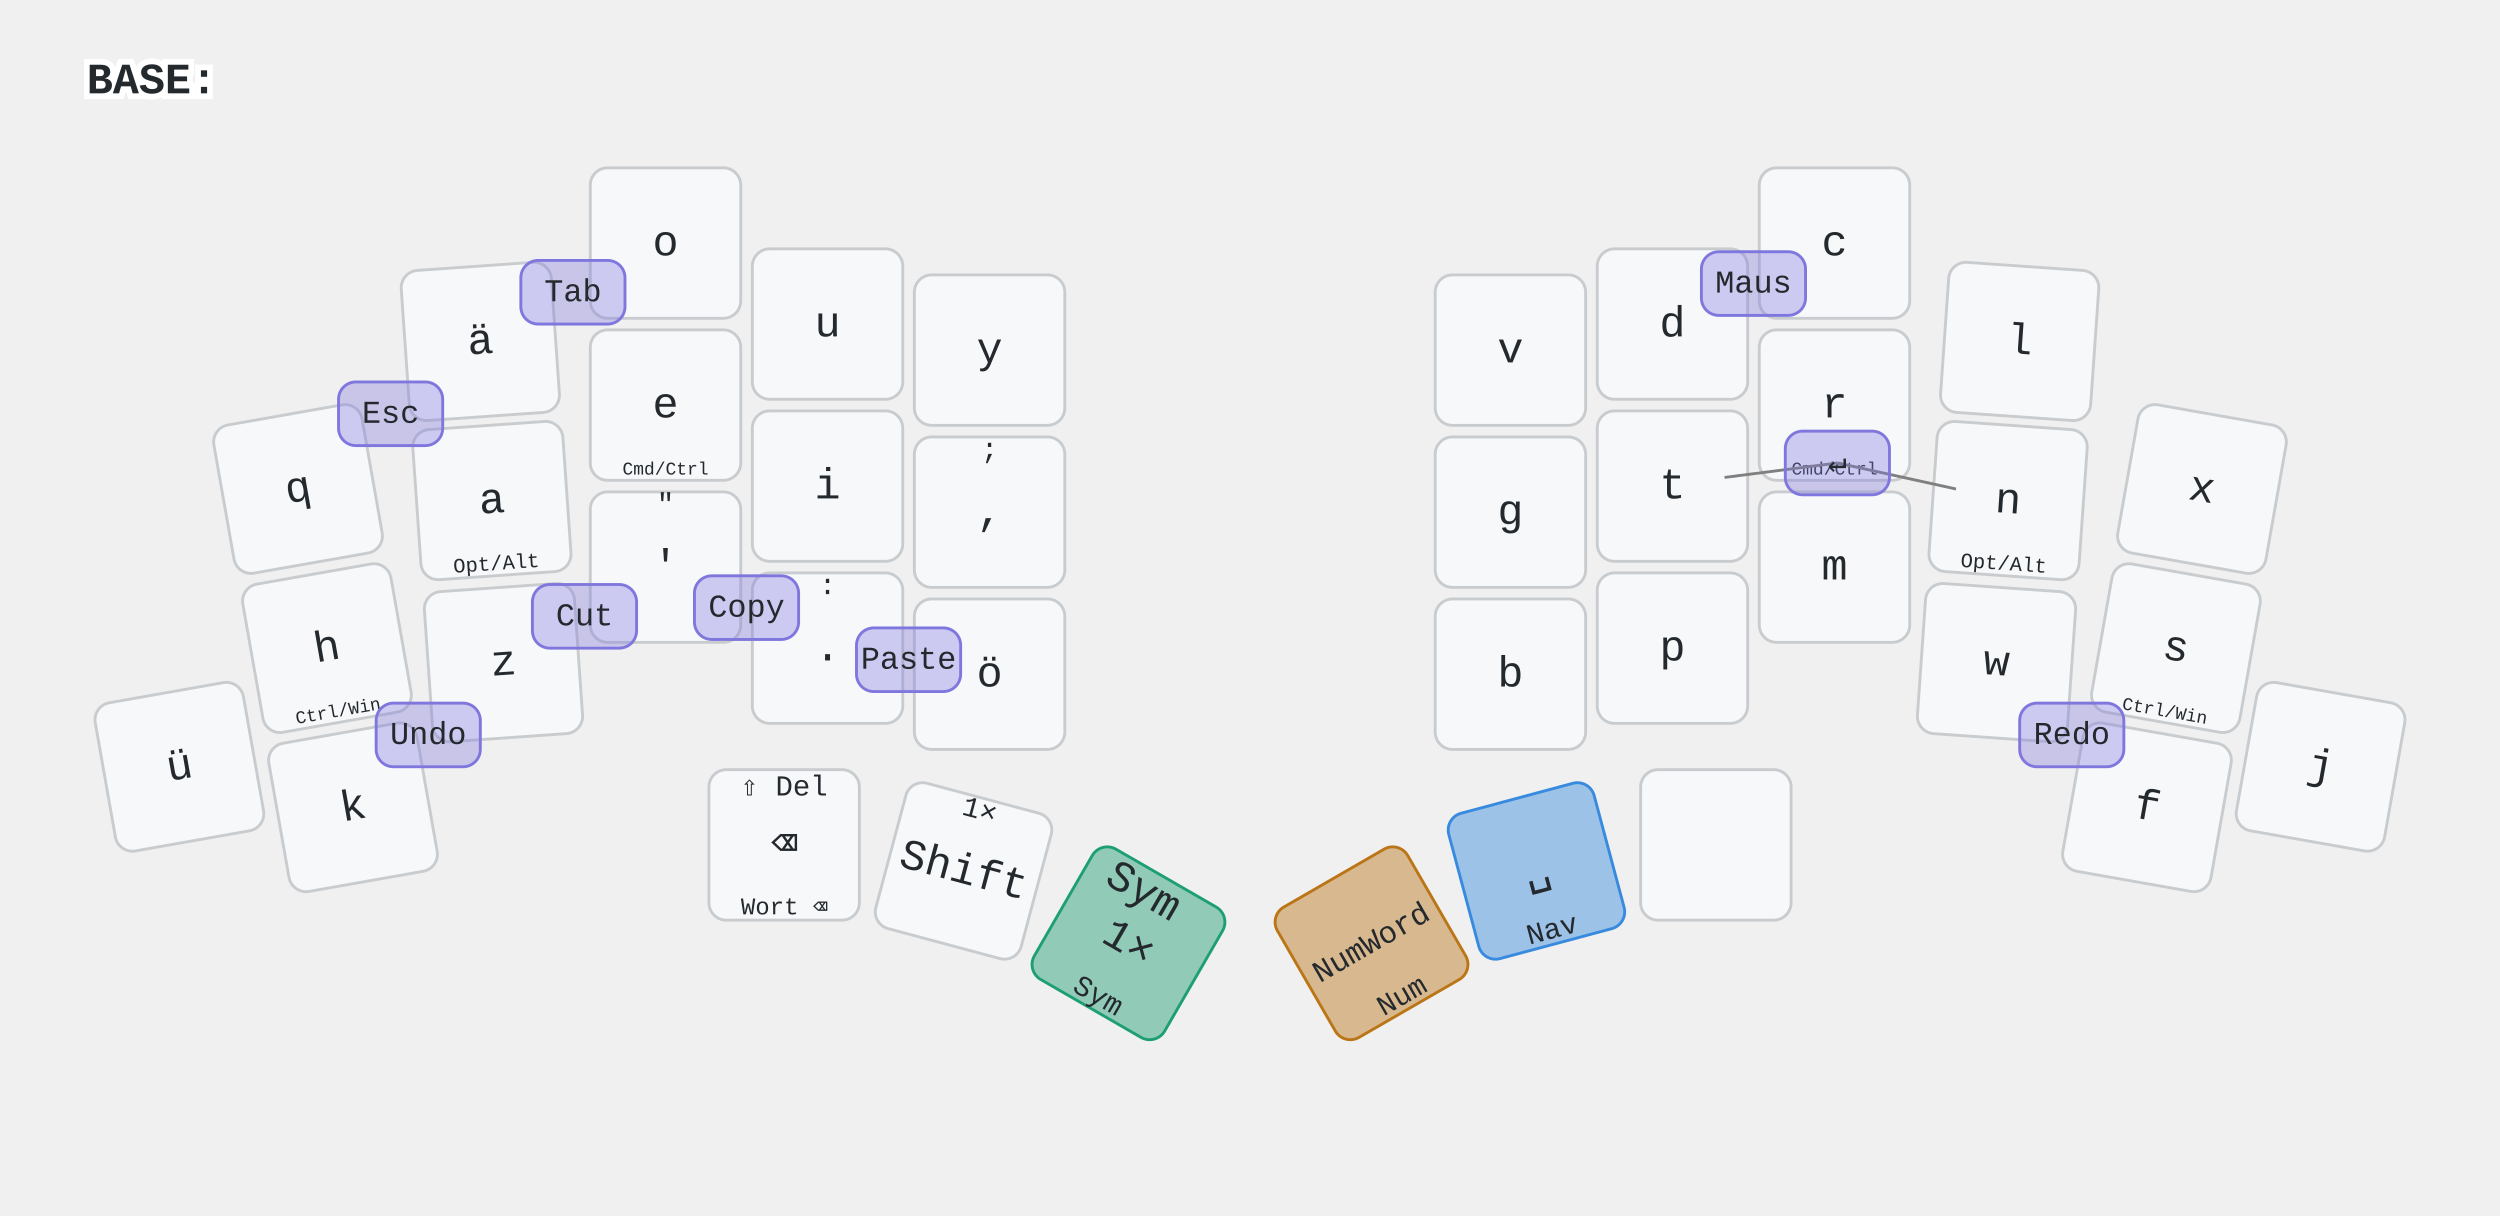
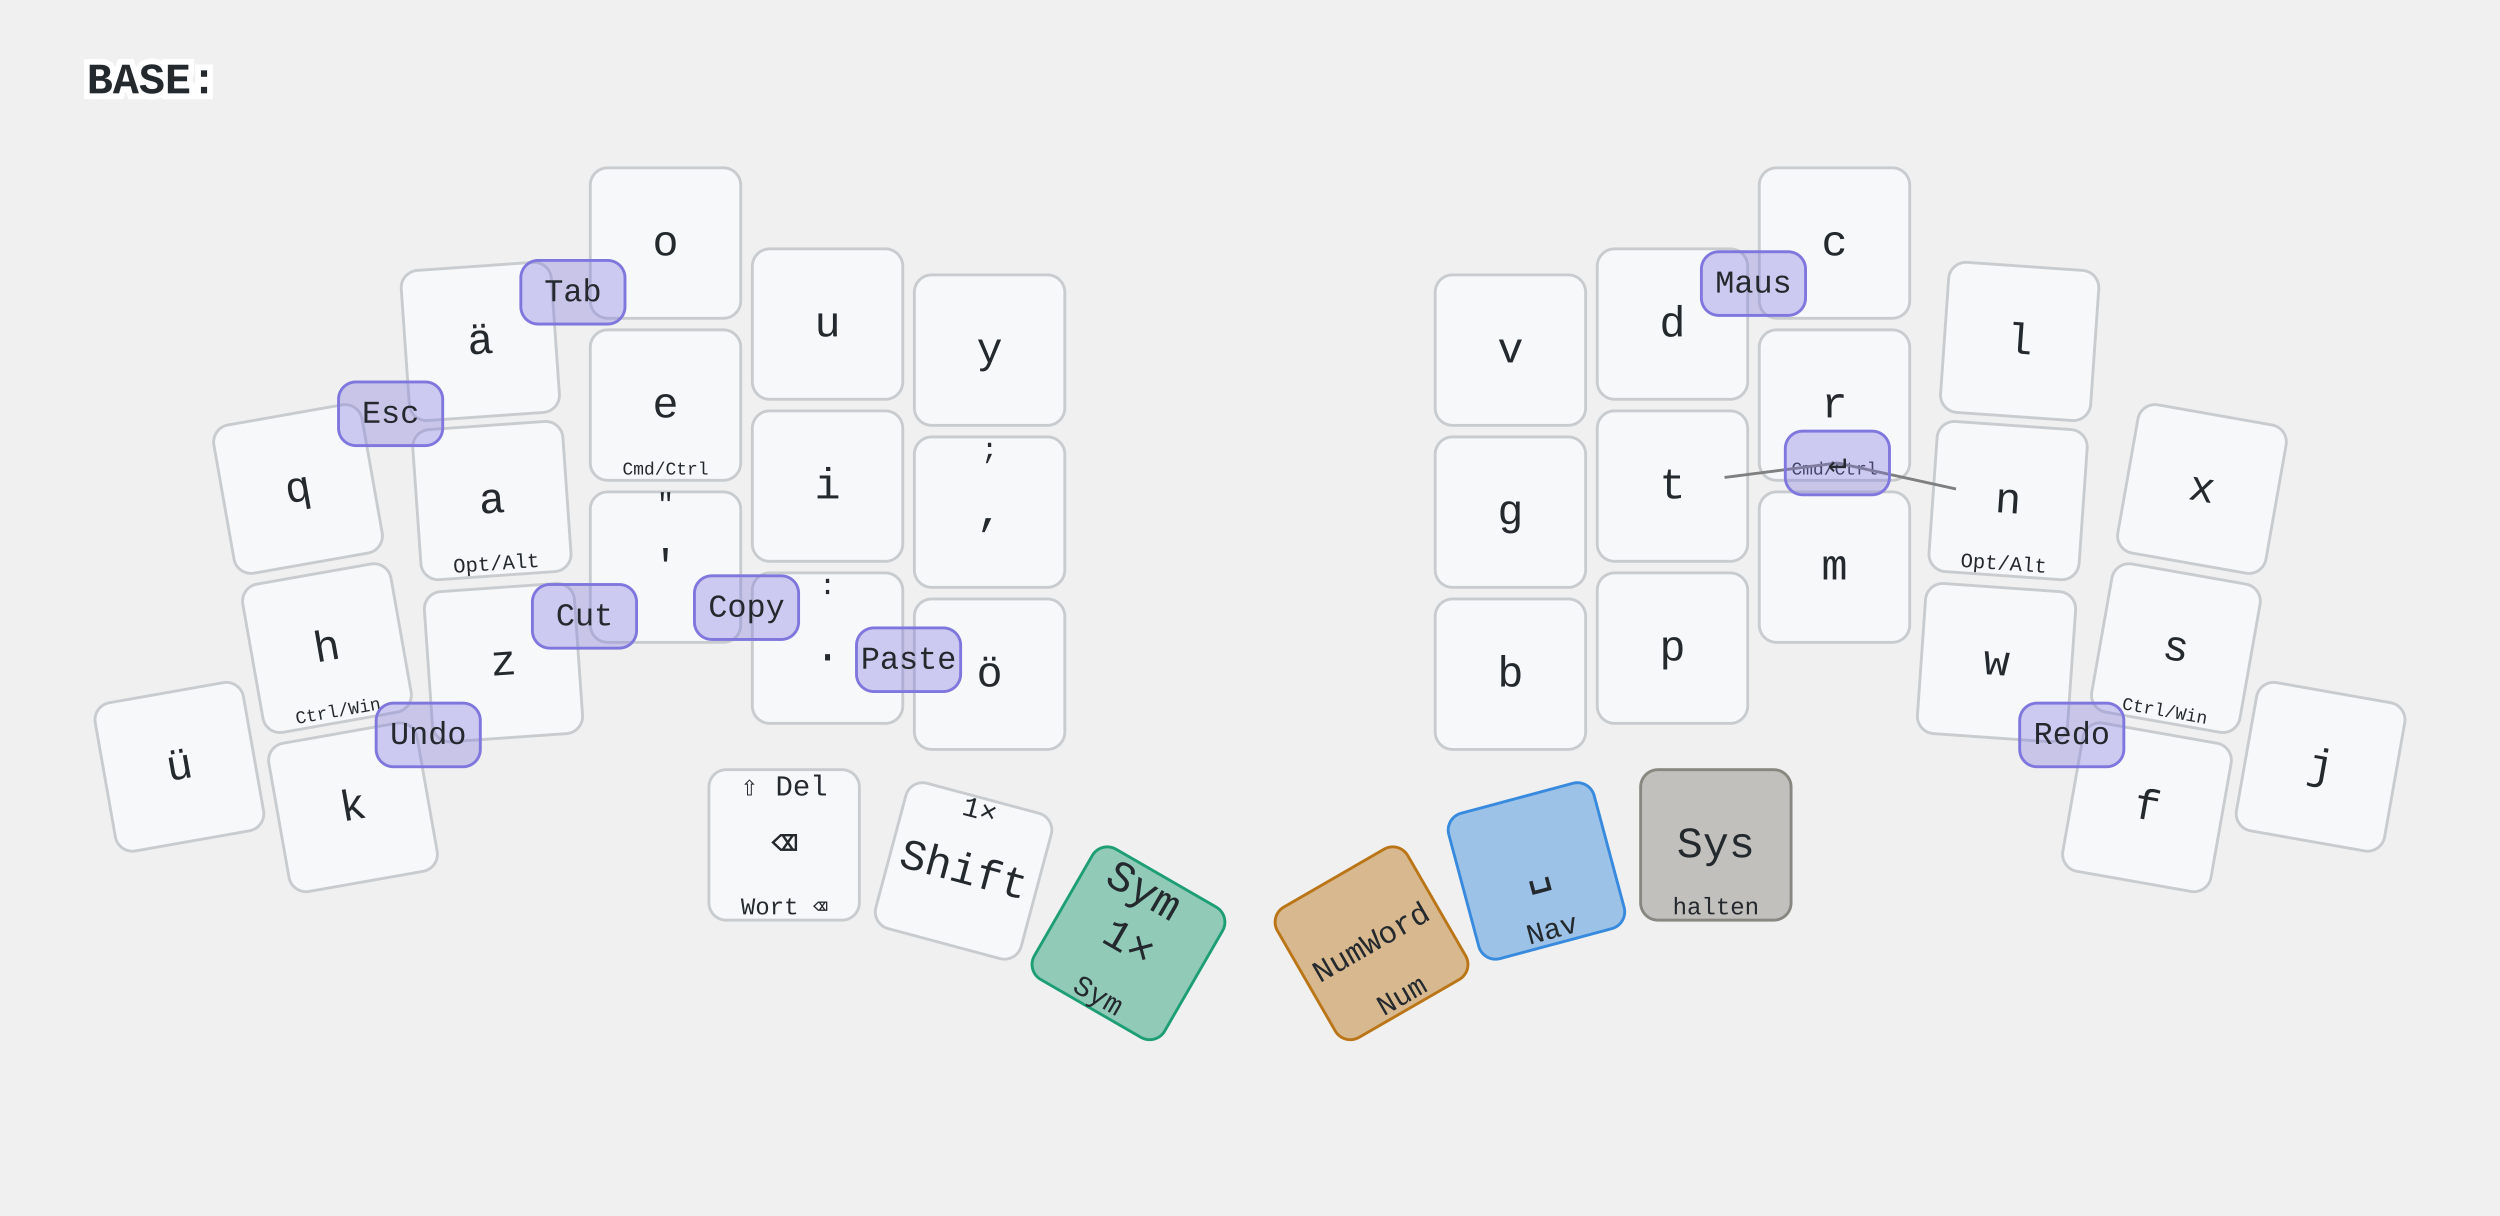
<svg xmlns="http://www.w3.org/2000/svg" width="1728" height="840" viewBox="0 0 864 420" class="keymap">
  <style>/* inherit to force styles through use tags */
svg path {
    fill: inherit;
}

/* font and background color specifications */
svg.keymap {
    font-family: SFMono-Regular,Consolas,Liberation Mono,Menlo,monospace;
    font-size: 14px;
    font-kerning: normal;
    text-rendering: optimizeLegibility;
    fill: #24292e;
}

/* default key styling */
rect.key {
    fill: #f6f8fa;
}

rect.key, rect.combo {
    stroke: #c9cccf;
    stroke-width: 1;
}

/* default key side styling, only used is draw_key_sides is set */
rect.side {
    filter: brightness(90%);
}

/* color accent for combo boxes */
rect.combo, rect.combo-separate {
    fill: #cdf;
}

/* color accent for held keys */
rect.held, rect.combo.held {
    fill: #fdd;
}

/* color accent for ghost (optional) keys */
rect.ghost, rect.combo.ghost {
    stroke-dasharray: 4, 4;
    stroke-width: 2;
}

text {
    text-anchor: middle;
    dominant-baseline: middle;
}

/* styling for layer labels */
text.label {
    font-weight: bold;
    text-anchor: start;
    stroke: white;
    stroke-width: 4;
    paint-order: stroke;
}

/* styling for optional footer */
text.footer {
    text-anchor: end;
    dominant-baseline: auto;
    stroke: white;
    stroke-width: 4;
    paint-order: stroke;
}

/* styling for combo tap, and key non-tap label text */
text.combo, text.hold, text.shifted, text.left, text.right {
    font-size: 11px;
}

text.hold {
    text-anchor: middle;
    dominant-baseline: auto;
}

text.shifted {
    text-anchor: middle;
    dominant-baseline: hanging;
}

text.left {
    text-anchor: start;
}

text.right {
    text-anchor: end;
}

text.layer-activator {
    text-decoration: underline;
}

/* styling for hold/shifted label text in combo box */
text.combo.hold, text.combo.shifted, text.combo.left, text.combo.right {
    font-size: 8px;
}

/* lighter symbol for transparent keys */
text.trans {
    fill: #7b7e81;
}

/* styling for combo dendrons */
path.combo {
    stroke-width: 1;
    stroke: gray;
    fill: none;
}

/* Start Tabler Icons Cleanup */
/* cannot use height/width with glyphs */
.icon-tabler &gt; path {
    fill: inherit;
    stroke: inherit;
    stroke-width: 2;
}
/* hide tabler's default box */
.icon-tabler &gt; path[stroke="none"][fill="none"] {
    visibility: hidden;
}
/* End Tabler Icons Cleanup */

@media (prefers-color-scheme: dark) {
svg.keymap { fill: #d1d6db; }
rect.key { fill: #3f4750; }
rect.key, rect.combo { stroke: #60666c; }
rect.combo, rect.combo-separate { fill: #1f3d7a; }
rect.held, rect.combo.held { fill: #854747; }
text.label, text.footer { stroke: black; }
text.trans { fill: #7e8184; }
path.combo { stroke: #7f7f7f; }

}

rect.key { stroke-width: 1; }
text { font-size: 15px; }
text.hold, text.shifted { font-size: 10px; }
rect.combo { fill: #7F77DD; fill-opacity: .35; stroke: #7F77DD; }

.layer-NAV rect.key.lay { fill: #378ADD; fill-opacity: .22; stroke: #378ADD; }
rect.key.trig-NAV { fill: #378ADD; fill-opacity: .45; stroke: #378ADD; }
rect.key.held.trig-NAV { stroke-width: 4; }

.layer-SYM rect.key.lay { fill: #1D9E75; fill-opacity: .22; stroke: #1D9E75; }
rect.key.trig-SYM { fill: #1D9E75; fill-opacity: .45; stroke: #1D9E75; }
rect.key.held.trig-SYM { stroke-width: 4; }

.layer-NUM rect.key.lay { fill: #BA7517; fill-opacity: .22; stroke: #BA7517; }
rect.key.trig-NUM { fill: #BA7517; fill-opacity: .45; stroke: #BA7517; }
rect.key.held.trig-NUM { stroke-width: 4; }

.layer-MOUSE rect.key.lay { fill: #D4537E; fill-opacity: .22; stroke: #D4537E; }
rect.key.trig-MOUSE { fill: #D4537E; fill-opacity: .45; stroke: #D4537E; }
rect.key.held.trig-MOUSE { stroke-width: 4; }

.layer-SYS rect.key.lay { fill: #888780; fill-opacity: .22; stroke: #888780; }
rect.key.trig-SYS { fill: #888780; fill-opacity: .45; stroke: #888780; }
rect.key.held.trig-SYS { stroke-width: 4; }
</style>
  <g transform="translate(30, 0)" class="layer-BASE">
    <text x="0" y="28" class="label" id="BASE">BASE:</text>
    <g transform="translate(0, 56)">
      <g transform="translate(73, 113) rotate(-10.0)" class="key keypos-0">
        <rect rx="6" ry="6" x="-26" y="-26" width="52" height="52" class="key" />
        <text x="0" y="0" class="key tap">q</text>
      </g>
      <g transform="translate(136, 62) rotate(-4.0)" class="key keypos-1">
        <rect rx="6" ry="6" x="-26" y="-26" width="52" height="52" class="key" />
        <text x="0" y="0" class="key tap">ä</text>
      </g>
      <g transform="translate(200, 28)" class="key keypos-2">
        <rect rx="6" ry="6" x="-26" y="-26" width="52" height="52" class="key" />
        <text x="0" y="0" class="key tap">o</text>
      </g>
      <g transform="translate(256, 56)" class="key keypos-3">
        <rect rx="6" ry="6" x="-26" y="-26" width="52" height="52" class="key" />
        <text x="0" y="0" class="key tap">u</text>
      </g>
      <g transform="translate(312, 65)" class="key keypos-4">
        <rect rx="6" ry="6" x="-26" y="-26" width="52" height="52" class="key" />
        <text x="0" y="0" class="key tap">y</text>
      </g>
      <g transform="translate(492, 65)" class="key keypos-5">
        <rect rx="6" ry="6" x="-26" y="-26" width="52" height="52" class="key" />
        <text x="0" y="0" class="key tap">v</text>
      </g>
      <g transform="translate(548, 56)" class="key keypos-6">
        <rect rx="6" ry="6" x="-26" y="-26" width="52" height="52" class="key" />
        <text x="0" y="0" class="key tap">d</text>
      </g>
      <g transform="translate(604, 28)" class="key keypos-7">
        <rect rx="6" ry="6" x="-26" y="-26" width="52" height="52" class="key" />
        <text x="0" y="0" class="key tap">c</text>
      </g>
      <g transform="translate(668, 62) rotate(4.0)" class="key keypos-8">
        <rect rx="6" ry="6" x="-26" y="-26" width="52" height="52" class="key" />
        <text x="0" y="0" class="key tap">l</text>
      </g>
      <g transform="translate(731, 113) rotate(10.0)" class="key keypos-9">
        <rect rx="6" ry="6" x="-26" y="-26" width="52" height="52" class="key" />
        <text x="0" y="0" class="key tap">x</text>
      </g>
      <g transform="translate(83, 168) rotate(-10.0)" class="key keypos-10">
        <rect rx="6" ry="6" x="-26" y="-26" width="52" height="52" class="key" />
        <text x="0" y="0" class="key tap">h</text>
        <text x="0" y="24" class="key hold">
          <tspan style="font-size: 62%">Ctrl/Win</tspan>
        </text>
      </g>
      <g transform="translate(140, 117) rotate(-4.0)" class="key keypos-11">
        <rect rx="6" ry="6" x="-26" y="-26" width="52" height="52" class="key" />
        <text x="0" y="0" class="key tap">a</text>
        <text x="0" y="24" class="key hold">
          <tspan style="font-size: 71%">Opt/Alt</tspan>
        </text>
      </g>
      <g transform="translate(200, 84)" class="key keypos-12">
        <rect rx="6" ry="6" x="-26" y="-26" width="52" height="52" class="key" />
        <text x="0" y="0" class="key tap">e</text>
        <text x="0" y="24" class="key hold">
          <tspan style="font-size: 62%">Cmd/Ctrl</tspan>
        </text>
      </g>
      <g transform="translate(256, 112)" class="key keypos-13">
        <rect rx="6" ry="6" x="-26" y="-26" width="52" height="52" class="key" />
        <text x="0" y="0" class="key tap">i</text>
      </g>
      <g transform="translate(312, 121)" class="key keypos-14">
        <rect rx="6" ry="6" x="-26" y="-26" width="52" height="52" class="key" />
        <text x="0" y="0" class="key tap">,</text>
        <text x="0" y="-24" class="key shifted">;</text>
      </g>
      <g transform="translate(492, 121)" class="key keypos-15">
        <rect rx="6" ry="6" x="-26" y="-26" width="52" height="52" class="key" />
        <text x="0" y="0" class="key tap">g</text>
      </g>
      <g transform="translate(548, 112)" class="key keypos-16">
        <rect rx="6" ry="6" x="-26" y="-26" width="52" height="52" class="key" />
        <text x="0" y="0" class="key tap">t</text>
      </g>
      <g transform="translate(604, 84)" class="key keypos-17">
        <rect rx="6" ry="6" x="-26" y="-26" width="52" height="52" class="key" />
        <text x="0" y="0" class="key tap">r</text>
        <text x="0" y="24" class="key hold">
          <tspan style="font-size: 62%">Cmd/Ctrl</tspan>
        </text>
      </g>
      <g transform="translate(664, 117) rotate(4.0)" class="key keypos-18">
        <rect rx="6" ry="6" x="-26" y="-26" width="52" height="52" class="key" />
        <text x="0" y="0" class="key tap">n</text>
        <text x="0" y="24" class="key hold">
          <tspan style="font-size: 71%">Opt/Alt</tspan>
        </text>
      </g>
      <g transform="translate(722, 168) rotate(10.0)" class="key keypos-19">
        <rect rx="6" ry="6" x="-26" y="-26" width="52" height="52" class="key" />
        <text x="0" y="0" class="key tap">s</text>
        <text x="0" y="24" class="key hold">
          <tspan style="font-size: 62%">Ctrl/Win</tspan>
        </text>
      </g>
      <g transform="translate(32, 209) rotate(-10.0)" class="key keypos-20">
        <rect rx="6" ry="6" x="-26" y="-26" width="52" height="52" class="key" />
        <text x="0" y="0" class="key tap">ü</text>
      </g>
      <g transform="translate(92, 223) rotate(-10.0)" class="key keypos-21">
        <rect rx="6" ry="6" x="-26" y="-26" width="52" height="52" class="key" />
        <text x="0" y="0" class="key tap">k</text>
      </g>
      <g transform="translate(144, 173) rotate(-4.0)" class="key keypos-22">
        <rect rx="6" ry="6" x="-26" y="-26" width="52" height="52" class="key" />
        <text x="0" y="0" class="key tap">z</text>
      </g>
      <g transform="translate(200, 140)" class="key keypos-23">
        <rect rx="6" ry="6" x="-26" y="-26" width="52" height="52" class="key" />
        <text x="0" y="0" class="key tap">'</text>
        <text x="0" y="-24" class="key shifted">"</text>
      </g>
      <g transform="translate(256, 168)" class="key keypos-24">
        <rect rx="6" ry="6" x="-26" y="-26" width="52" height="52" class="key" />
        <text x="0" y="0" class="key tap">.</text>
        <text x="0" y="-24" class="key shifted">:</text>
      </g>
      <g transform="translate(312, 177)" class="key keypos-25">
        <rect rx="6" ry="6" x="-26" y="-26" width="52" height="52" class="key" />
        <text x="0" y="0" class="key tap">ö</text>
      </g>
      <g transform="translate(492, 177)" class="key keypos-26">
        <rect rx="6" ry="6" x="-26" y="-26" width="52" height="52" class="key" />
        <text x="0" y="0" class="key tap">b</text>
      </g>
      <g transform="translate(548, 168)" class="key keypos-27">
        <rect rx="6" ry="6" x="-26" y="-26" width="52" height="52" class="key" />
        <text x="0" y="0" class="key tap">p</text>
      </g>
      <g transform="translate(604, 140)" class="key keypos-28">
        <rect rx="6" ry="6" x="-26" y="-26" width="52" height="52" class="key" />
        <text x="0" y="0" class="key tap">m</text>
      </g>
      <g transform="translate(660, 173) rotate(4.0)" class="key keypos-29">
        <rect rx="6" ry="6" x="-26" y="-26" width="52" height="52" class="key" />
        <text x="0" y="0" class="key tap">w</text>
      </g>
      <g transform="translate(712, 223) rotate(10.0)" class="key keypos-30">
        <rect rx="6" ry="6" x="-26" y="-26" width="52" height="52" class="key" />
        <text x="0" y="0" class="key tap">f</text>
      </g>
      <g transform="translate(772, 209) rotate(10.0)" class="key keypos-31">
        <rect rx="6" ry="6" x="-26" y="-26" width="52" height="52" class="key" />
        <text x="0" y="0" class="key tap">j</text>
      </g>
      <g transform="translate(241, 236)" class="key keypos-32">
        <rect rx="6" ry="6" x="-26" y="-26" width="52" height="52" class="key" />
        <text x="0" y="0" class="key tap">⌫</text>
        <text x="0" y="24" class="key hold">
          <tspan style="font-size: 83%">Wort ⌫</tspan>
        </text>
        <text x="0" y="-24" class="key shifted">⇧ Del</text>
      </g>
      <g transform="translate(303, 245) rotate(15.0)" class="key keypos-33">
        <rect rx="6" ry="6" x="-26" y="-26" width="52" height="52" class="key" />
        <text x="0" y="0" class="key tap">Shift</text>
        <text x="0" y="-24" class="key shifted">1×</text>
      </g>
      <g transform="translate(360, 270) rotate(30.0)" class="key trig-SYM keypos-34">
        <rect rx="6" ry="6" x="-26" y="-26" width="52" height="52" class="key trig-SYM" />
        <text x="0" y="0" class="key trig-SYM tap">
          <tspan x="0" dy="-1.2em">Sym</tspan>
          <tspan x="0" dy="1.2em">1×</tspan>
        </text>
        <text x="0" y="24" class="key trig-SYM hold">Sym</text>
      </g>
      <g transform="translate(444, 270) rotate(-30.0)" class="key trig-NUM keypos-35">
        <rect rx="6" ry="6" x="-26" y="-26" width="52" height="52" class="key trig-NUM" />
        <text x="0" y="0" class="key trig-NUM tap">
          <tspan style="font-size: 71%">NumWord</tspan>
        </text>
        <text x="0" y="24" class="key trig-NUM hold">Num</text>
      </g>
      <g transform="translate(501, 245) rotate(-15.0)" class="key trig-NAV keypos-36">
        <rect rx="6" ry="6" x="-26" y="-26" width="52" height="52" class="key trig-NAV" />
        <text x="0" y="0" class="key trig-NAV tap">␣</text>
        <text x="0" y="24" class="key trig-NAV hold">Nav</text>
      </g>
-       <g transform="translate(563, 236)" class="key keypos-37">
-         <rect rx="6" ry="6" x="-26" y="-26" width="52" height="52" class="key" />
+       <g transform="translate(563, 236)" class="key trig-SYS keypos-37">
+         <rect rx="6" ry="6" x="-26" y="-26" width="52" height="52" class="key trig-SYS" />
+         <text x="0" y="0" class="key trig-SYS tap">Sys</text>
+         <text x="0" y="24" class="key trig-SYS hold">
+           <tspan style="font-size: 83%">halten</tspan>
+         </text>
      </g>
      <g class="combo combo combopos-0">
        <rect rx="6" ry="6" x="87" y="76" width="36" height="22" class="combo combo" />
        <text x="105" y="87" class="combo combo tap">Esc</text>
      </g>
      <g class="combo combo combopos-1">
        <rect rx="6" ry="6" x="150" y="34" width="36" height="22" class="combo combo" />
        <text x="168" y="45" class="combo combo tap">Tab</text>
      </g>
      <g class="combo combo combopos-2">
        <path d="M605,104 l-39,5" class="combo" />
        <path d="M605,104 l41,9" class="combo" />
        <rect rx="6" ry="6" x="587" y="93" width="36" height="22" class="combo combo" />
        <text x="605" y="104" class="combo combo tap">↵</text>
      </g>
      <g class="combo combo combopos-3">
        <rect rx="6" ry="6" x="558" y="31" width="36" height="22" class="combo combo" />
        <text x="576" y="42" class="combo combo tap">Maus</text>
      </g>
      <g class="combo combo combopos-4">
        <rect rx="6" ry="6" x="100" y="187" width="36" height="22" class="combo combo" />
        <text x="118" y="198" class="combo combo tap">Undo</text>
      </g>
      <g class="combo combo combopos-5">
        <rect rx="6" ry="6" x="154" y="146" width="36" height="22" class="combo combo" />
        <text x="172" y="157" class="combo combo tap">Cut</text>
      </g>
      <g class="combo combo combopos-6">
        <rect rx="6" ry="6" x="210" y="143" width="36" height="22" class="combo combo" />
        <text x="228" y="154" class="combo combo tap">Copy</text>
      </g>
      <g class="combo combo combopos-7">
        <rect rx="6" ry="6" x="266" y="161" width="36" height="22" class="combo combo" />
        <text x="284" y="172" class="combo combo tap">Paste</text>
      </g>
      <g class="combo combo combopos-8">
        <rect rx="6" ry="6" x="668" y="187" width="36" height="22" class="combo combo" />
        <text x="686" y="198" class="combo combo tap">Redo</text>
      </g>
    </g>
  </g>
</svg>
